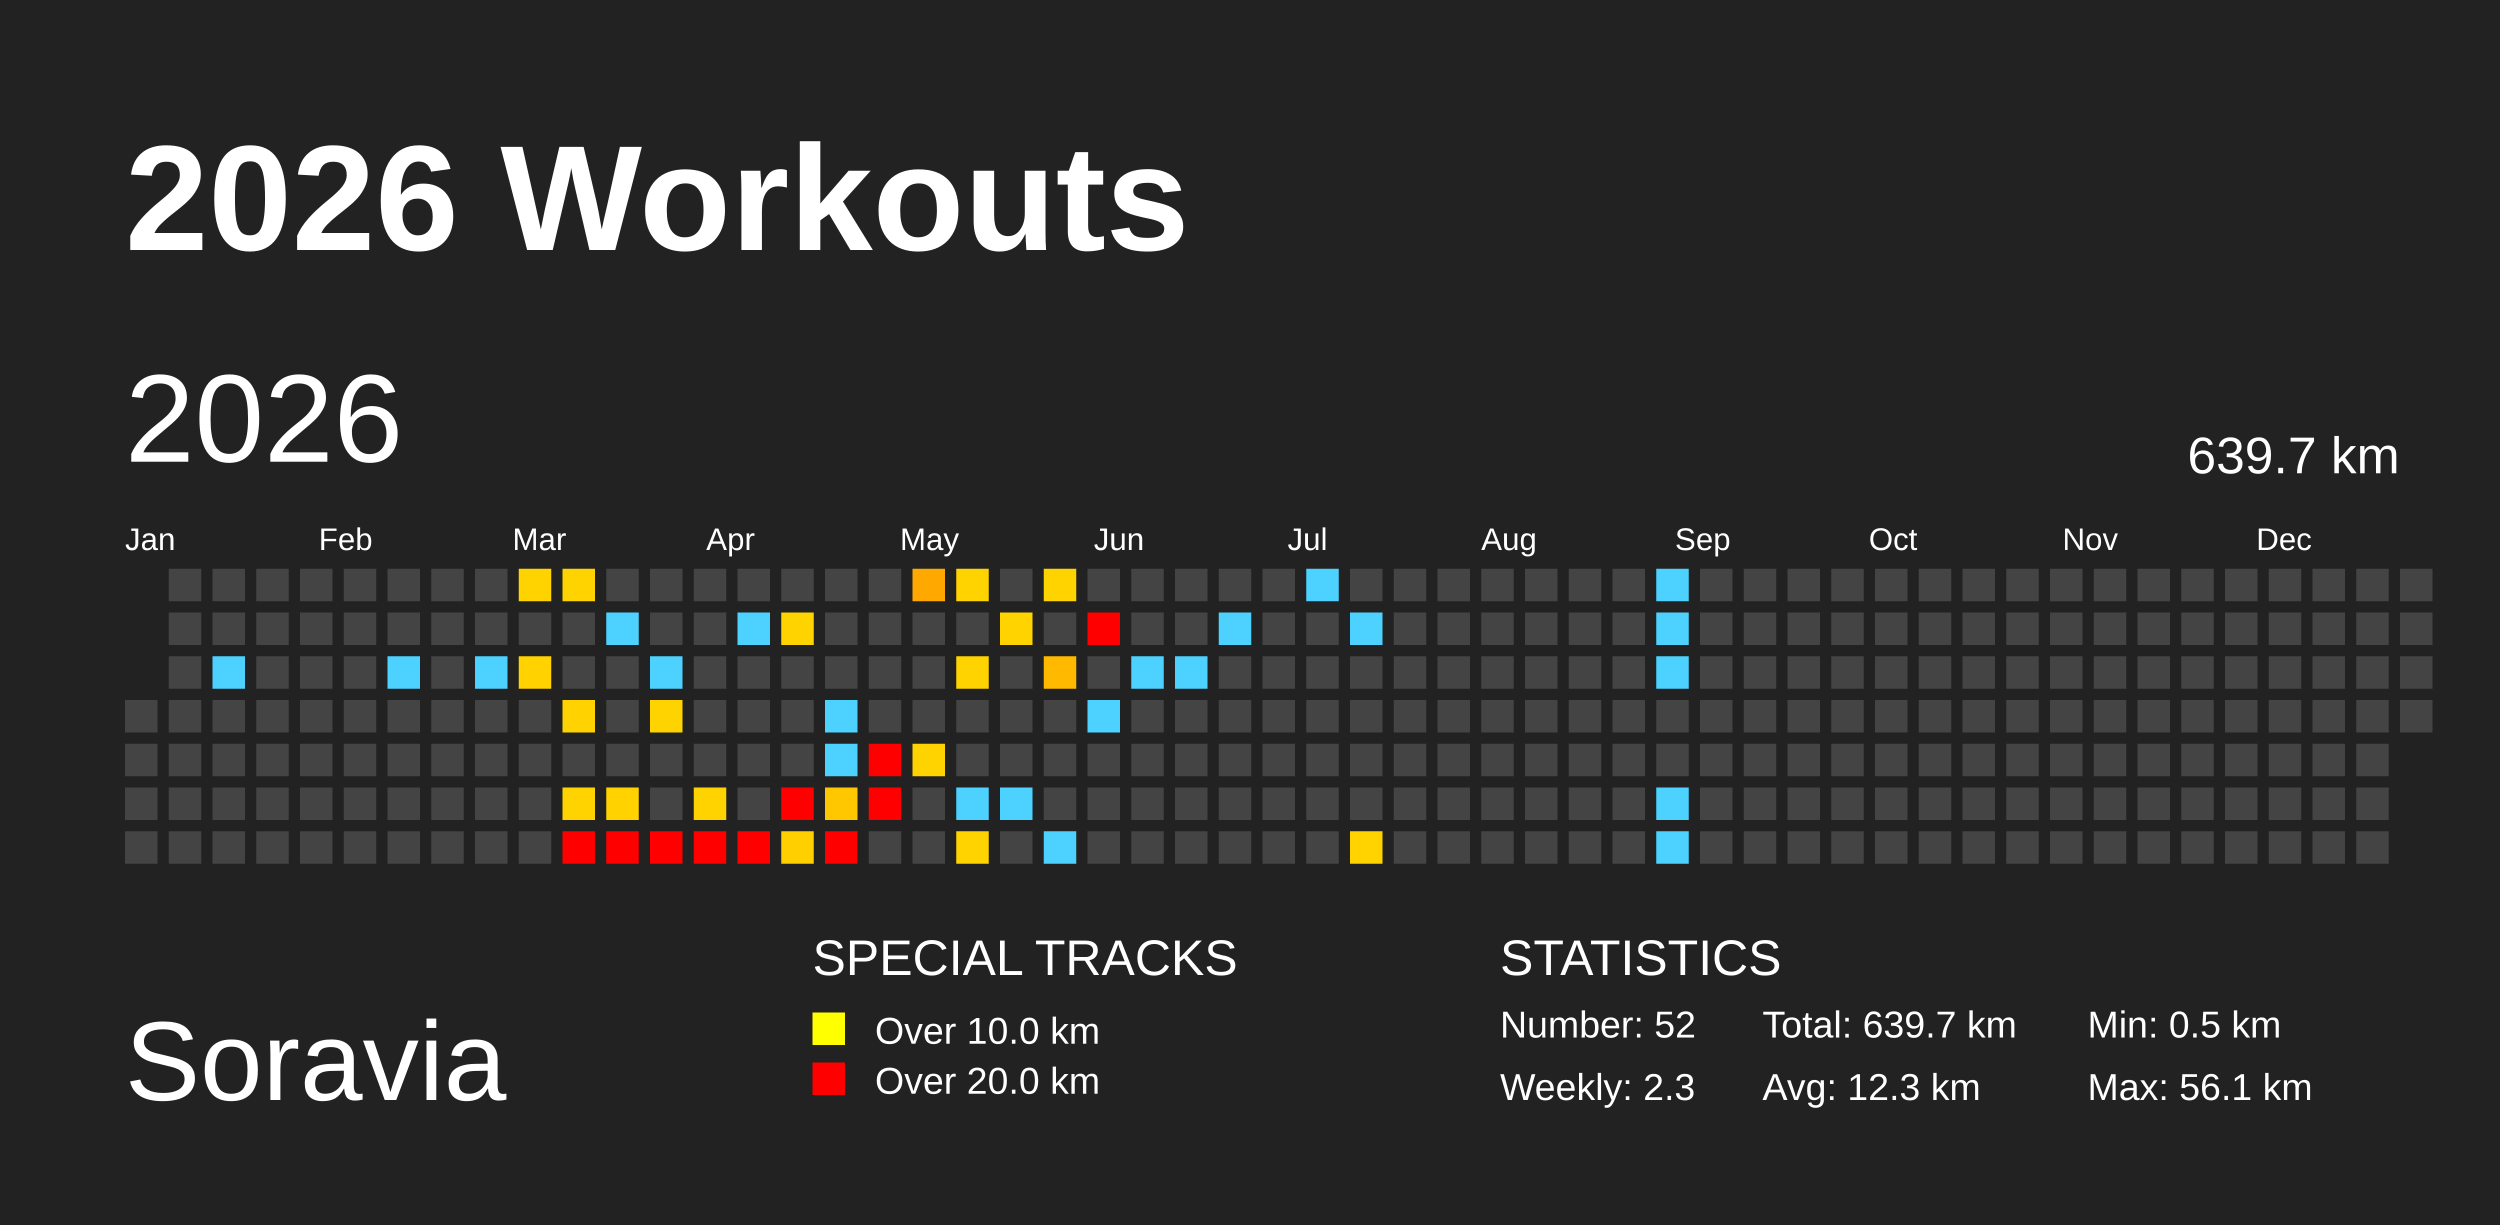
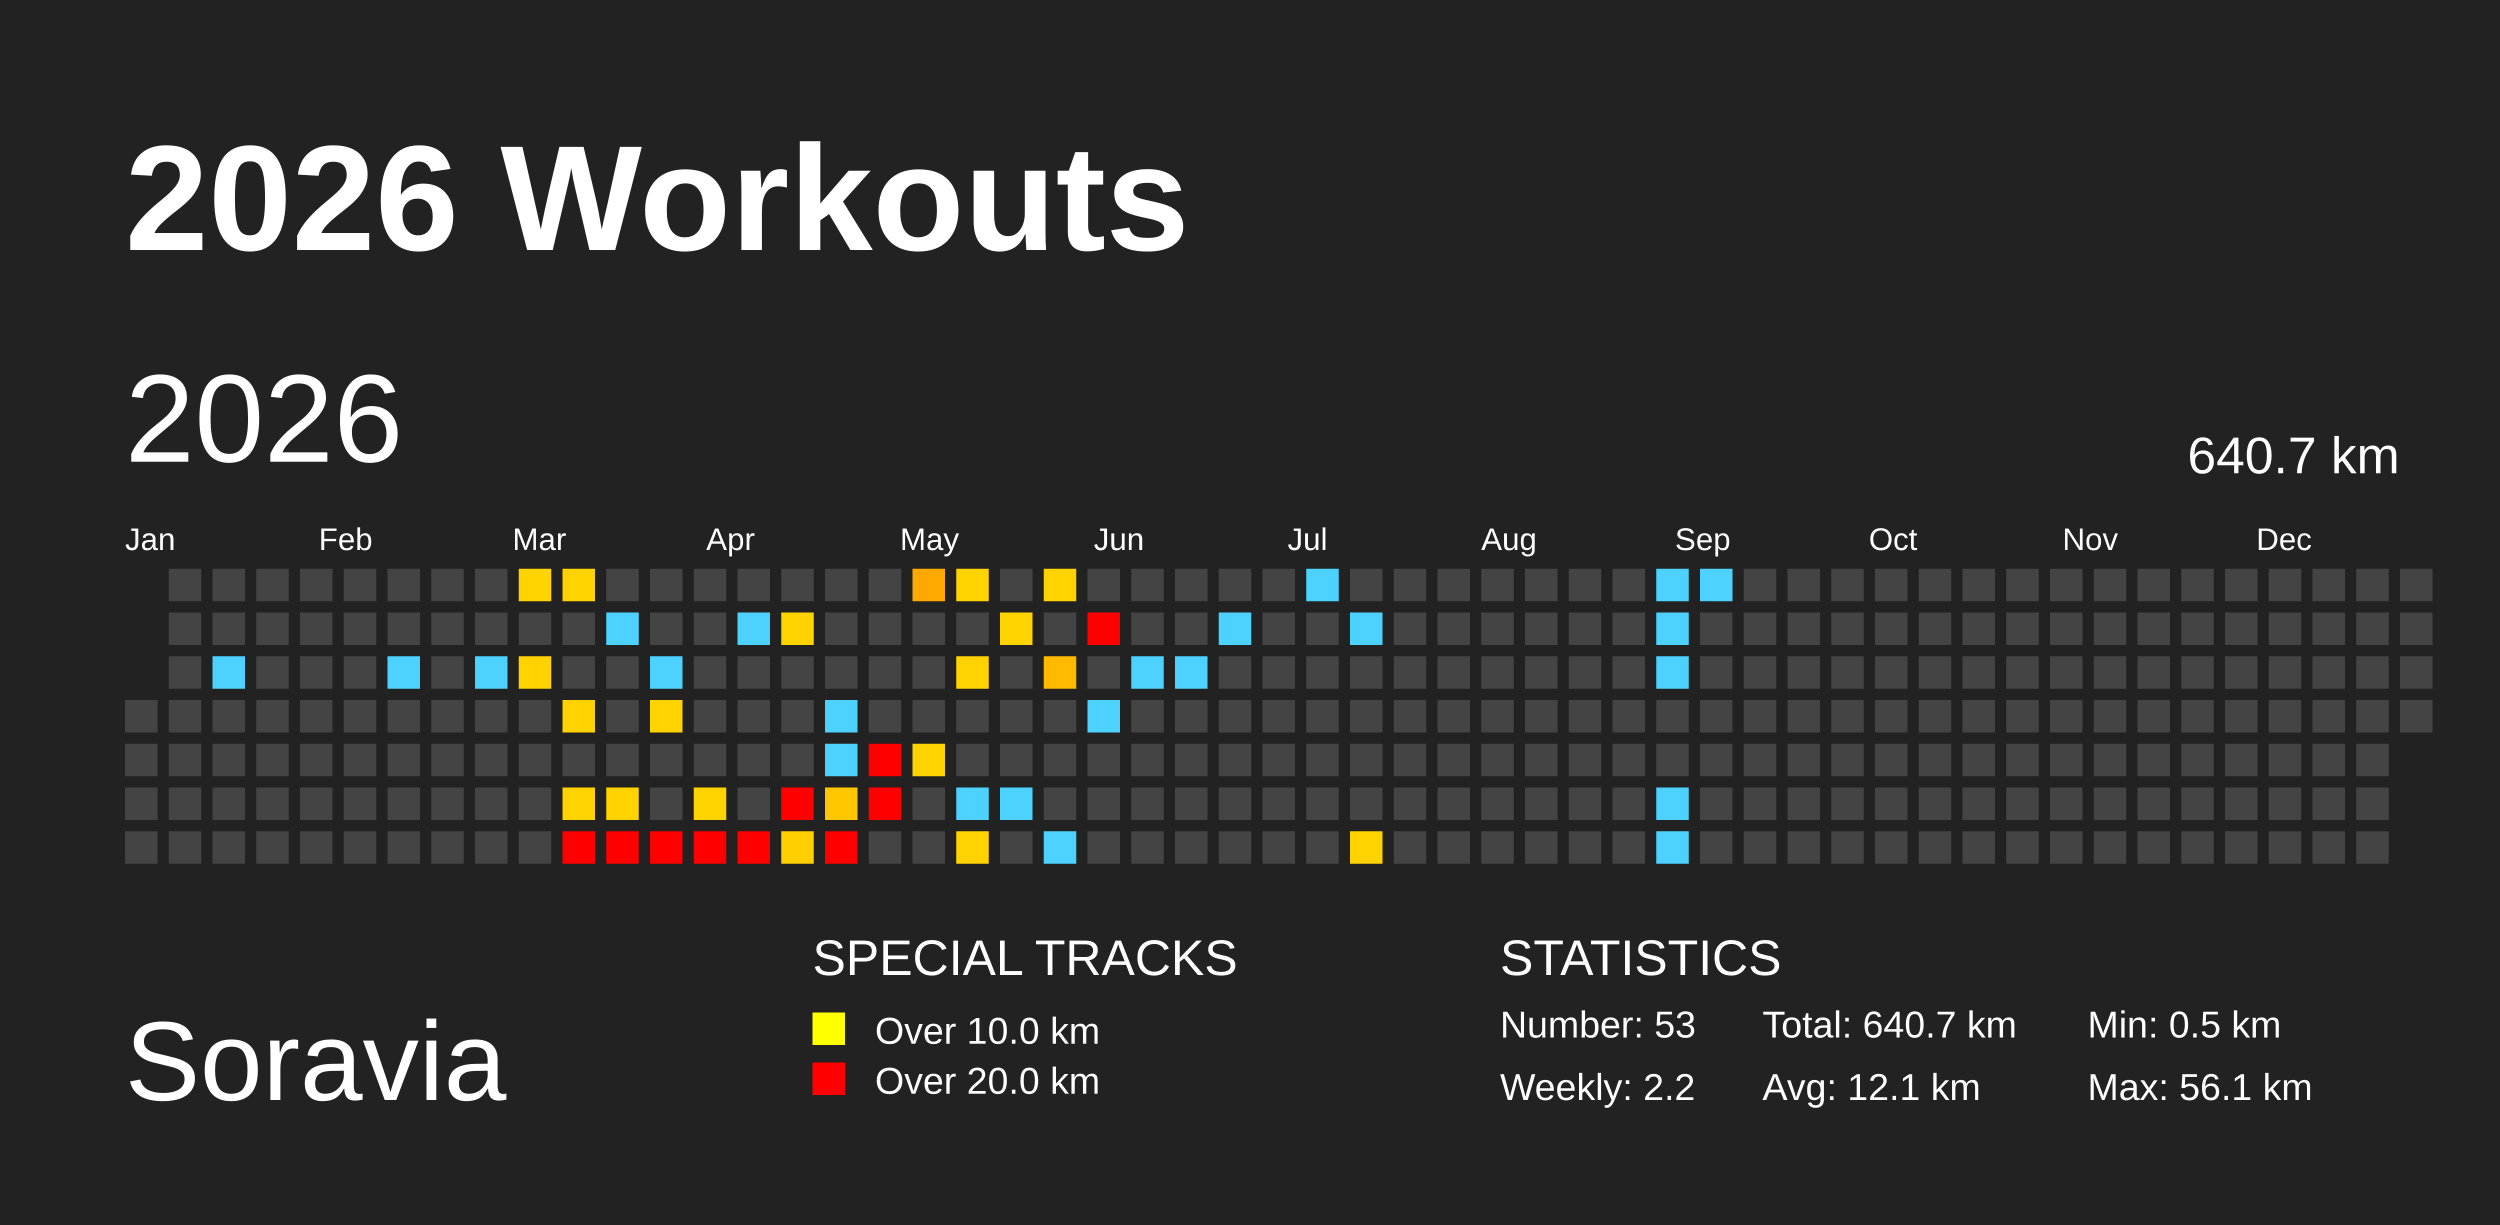
<svg xmlns="http://www.w3.org/2000/svg" baseProfile="full" height="98mm" version="1.1" viewBox="0,0,200,98" width="200mm">
  <defs />
  <rect fill="#222222" height="98" width="200" x="0" y="0" />
  <text fill="#FFFFFF" style="font-size:12px; font-family:Arial; font-weight:bold;" x="10" y="20">2026 Workouts</text>
  <text fill="#FFFFFF" style="font-size:9px; font-family:Arial" x="10" y="88">Soravia</text>
  <text fill="#FFFFFF" style="font-size:4px; font-family:Arial" x="65" y="78">SPECIAL TRACKS</text>
  <rect fill="yellow" height="2.6" width="2.6" x="65" y="81" />
  <text fill="#FFFFFF" style="font-size:3px; font-family:Arial" x="70" y="83.5">Over 10.0 km</text>
  <rect fill="red" height="2.6" width="2.6" x="65" y="85" />
  <text fill="#FFFFFF" style="font-size:3px; font-family:Arial" x="70" y="87.5">Over 20.0 km</text>
  <text fill="#FFFFFF" style="font-size:4px; font-family:Arial" x="120" y="78">STATISTICS</text>
-   <text fill="#FFFFFF" style="font-size:3px; font-family:Arial" x="120" y="83">Number: 52</text>
-   <text fill="#FFFFFF" style="font-size:3px; font-family:Arial" x="120" y="88">Weekly: 2.3</text>
-   <text fill="#FFFFFF" style="font-size:3px; font-family:Arial" x="141" y="83">Total: 639.7 km</text>
-   <text fill="#FFFFFF" style="font-size:3px; font-family:Arial" x="141" y="88">Avg: 12.3 km</text>
+   <text fill="#FFFFFF" style="font-size:3px; font-family:Arial" x="120" y="83">Number: 53</text>
+   <text fill="#FFFFFF" style="font-size:3px; font-family:Arial" x="120" y="88">Weekly: 2.2</text>
+   <text fill="#FFFFFF" style="font-size:3px; font-family:Arial" x="141" y="83">Total: 640.7 km</text>
+   <text fill="#FFFFFF" style="font-size:3px; font-family:Arial" x="141" y="88">Avg: 12.1 km</text>
  <text fill="#FFFFFF" style="font-size:3px; font-family:Arial" x="167" y="83">Min: 0.5 km</text>
  <text fill="#FFFFFF" style="font-size:3px; font-family:Arial" x="167" y="88">Max: 56.1 km</text>
  <text dominant-baseline="hanging" fill="#FFFFFF" style="font-size:10.0px; font-family:Arial;" x="10" y="30">2026</text>
-   <text dominant-baseline="hanging" fill="#FFFFFF" style="font-size:4.125px; font-family:Arial;" x="175" y="35">639.7 km</text>
+   <text dominant-baseline="hanging" fill="#FFFFFF" style="font-size:4.125px; font-family:Arial;" x="175" y="35">640.7 km</text>
  <text fill="#FFFFFF" style="font-size:2.5px; font-family:Arial" x="10.0" y="44">Jan</text>
  <text fill="#FFFFFF" style="font-size:2.5px; font-family:Arial" x="25.5" y="44">Feb</text>
  <text fill="#FFFFFF" style="font-size:2.5px; font-family:Arial" x="41.0" y="44">Mar</text>
  <text fill="#FFFFFF" style="font-size:2.5px; font-family:Arial" x="56.5" y="44">Apr</text>
  <text fill="#FFFFFF" style="font-size:2.5px; font-family:Arial" x="72.0" y="44">May</text>
  <text fill="#FFFFFF" style="font-size:2.5px; font-family:Arial" x="87.5" y="44">Jun</text>
  <text fill="#FFFFFF" style="font-size:2.5px; font-family:Arial" x="103.0" y="44">Jul</text>
  <text fill="#FFFFFF" style="font-size:2.5px; font-family:Arial" x="118.5" y="44">Aug</text>
  <text fill="#FFFFFF" style="font-size:2.5px; font-family:Arial" x="134.0" y="44">Sep</text>
  <text fill="#FFFFFF" style="font-size:2.5px; font-family:Arial" x="149.5" y="44">Oct</text>
  <text fill="#FFFFFF" style="font-size:2.5px; font-family:Arial" x="165.0" y="44">Nov</text>
  <text fill="#FFFFFF" style="font-size:2.5px; font-family:Arial" x="180.5" y="44">Dec</text>
  <rect fill="#444444" height="2.6" width="2.6" x="10.0" y="56.0" />
  <rect fill="#444444" height="2.6" width="2.6" x="10.0" y="59.5" />
  <rect fill="#444444" height="2.6" width="2.6" x="10.0" y="63.0" />
  <rect fill="#444444" height="2.6" width="2.6" x="10.0" y="66.5" />
  <rect fill="#444444" height="2.6" width="2.6" x="13.5" y="45.5" />
  <rect fill="#444444" height="2.6" width="2.6" x="13.5" y="49.0" />
  <rect fill="#444444" height="2.6" width="2.6" x="13.5" y="52.5" />
  <rect fill="#444444" height="2.6" width="2.6" x="13.5" y="56.0" />
  <rect fill="#444444" height="2.6" width="2.6" x="13.5" y="59.5" />
  <rect fill="#444444" height="2.6" width="2.6" x="13.5" y="63.0" />
  <rect fill="#444444" height="2.6" width="2.6" x="13.5" y="66.5" />
  <rect fill="#444444" height="2.6" width="2.6" x="17.0" y="45.5" />
  <rect fill="#444444" height="2.6" width="2.6" x="17.0" y="49.0" />
  <rect fill="#4dd2ff" height="2.6" width="2.6" x="17.0" y="52.5" />
  <rect fill="#444444" height="2.6" width="2.6" x="17.0" y="56.0" />
  <rect fill="#444444" height="2.6" width="2.6" x="17.0" y="59.5" />
  <rect fill="#444444" height="2.6" width="2.6" x="17.0" y="63.0" />
  <rect fill="#444444" height="2.6" width="2.6" x="17.0" y="66.5" />
  <rect fill="#444444" height="2.6" width="2.6" x="20.5" y="45.5" />
  <rect fill="#444444" height="2.6" width="2.6" x="20.5" y="49.0" />
  <rect fill="#444444" height="2.6" width="2.6" x="20.5" y="52.5" />
  <rect fill="#444444" height="2.6" width="2.6" x="20.5" y="56.0" />
  <rect fill="#444444" height="2.6" width="2.6" x="20.5" y="59.5" />
  <rect fill="#444444" height="2.6" width="2.6" x="20.5" y="63.0" />
  <rect fill="#444444" height="2.6" width="2.6" x="20.5" y="66.5" />
  <rect fill="#444444" height="2.6" width="2.6" x="24.0" y="45.5" />
  <rect fill="#444444" height="2.6" width="2.6" x="24.0" y="49.0" />
  <rect fill="#444444" height="2.6" width="2.6" x="24.0" y="52.5" />
  <rect fill="#444444" height="2.6" width="2.6" x="24.0" y="56.0" />
  <rect fill="#444444" height="2.6" width="2.6" x="24.0" y="59.5" />
  <rect fill="#444444" height="2.6" width="2.6" x="24.0" y="63.0" />
  <rect fill="#444444" height="2.6" width="2.6" x="24.0" y="66.5" />
  <rect fill="#444444" height="2.6" width="2.6" x="27.5" y="45.5" />
  <rect fill="#444444" height="2.6" width="2.6" x="27.5" y="49.0" />
  <rect fill="#444444" height="2.6" width="2.6" x="27.5" y="52.5" />
  <rect fill="#444444" height="2.6" width="2.6" x="27.5" y="56.0" />
  <rect fill="#444444" height="2.6" width="2.6" x="27.5" y="59.5" />
  <rect fill="#444444" height="2.6" width="2.6" x="27.5" y="63.0" />
  <rect fill="#444444" height="2.6" width="2.6" x="27.5" y="66.5" />
  <rect fill="#444444" height="2.6" width="2.6" x="31.0" y="45.5" />
  <rect fill="#444444" height="2.6" width="2.6" x="31.0" y="49.0" />
  <rect fill="#4dd2ff" height="2.6" width="2.6" x="31.0" y="52.5" />
  <rect fill="#444444" height="2.6" width="2.6" x="31.0" y="56.0" />
  <rect fill="#444444" height="2.6" width="2.6" x="31.0" y="59.5" />
  <rect fill="#444444" height="2.6" width="2.6" x="31.0" y="63.0" />
  <rect fill="#444444" height="2.6" width="2.6" x="31.0" y="66.5" />
  <rect fill="#444444" height="2.6" width="2.6" x="34.5" y="45.5" />
  <rect fill="#444444" height="2.6" width="2.6" x="34.5" y="49.0" />
  <rect fill="#444444" height="2.6" width="2.6" x="34.5" y="52.5" />
  <rect fill="#444444" height="2.6" width="2.6" x="34.5" y="56.0" />
  <rect fill="#444444" height="2.6" width="2.6" x="34.5" y="59.5" />
  <rect fill="#444444" height="2.6" width="2.6" x="34.5" y="63.0" />
  <rect fill="#444444" height="2.6" width="2.6" x="34.5" y="66.5" />
  <rect fill="#444444" height="2.6" width="2.6" x="38.0" y="45.5" />
  <rect fill="#444444" height="2.6" width="2.6" x="38.0" y="49.0" />
  <rect fill="#4dd2ff" height="2.6" width="2.6" x="38.0" y="52.5" />
  <rect fill="#444444" height="2.6" width="2.6" x="38.0" y="56.0" />
  <rect fill="#444444" height="2.6" width="2.6" x="38.0" y="59.5" />
  <rect fill="#444444" height="2.6" width="2.6" x="38.0" y="63.0" />
  <rect fill="#444444" height="2.6" width="2.6" x="38.0" y="66.5" />
  <rect fill="#ffd300" height="2.6" width="2.6" x="41.5" y="45.5" />
  <rect fill="#444444" height="2.6" width="2.6" x="41.5" y="49.0" />
  <rect fill="#ffd200" height="2.6" width="2.6" x="41.5" y="52.5" />
  <rect fill="#444444" height="2.6" width="2.6" x="41.5" y="56.0" />
  <rect fill="#444444" height="2.6" width="2.6" x="41.5" y="59.5" />
  <rect fill="#444444" height="2.6" width="2.6" x="41.5" y="63.0" />
  <rect fill="#444444" height="2.6" width="2.6" x="41.5" y="66.5" />
  <rect fill="#ffd300" height="2.6" width="2.6" x="45.0" y="45.5" />
  <rect fill="#444444" height="2.6" width="2.6" x="45.0" y="49.0" />
  <rect fill="#444444" height="2.6" width="2.6" x="45.0" y="52.5" />
  <rect fill="#ffd200" height="2.6" width="2.6" x="45.0" y="56.0" />
  <rect fill="#444444" height="2.6" width="2.6" x="45.0" y="59.5" />
  <rect fill="#ffd300" height="2.6" width="2.6" x="45.0" y="63.0" />
  <rect fill="red" height="2.6" width="2.6" x="45.0" y="66.5" />
  <rect fill="#444444" height="2.6" width="2.6" x="48.5" y="45.5" />
  <rect fill="#4dd2ff" height="2.6" width="2.6" x="48.5" y="49.0" />
  <rect fill="#444444" height="2.6" width="2.6" x="48.5" y="52.5" />
  <rect fill="#444444" height="2.6" width="2.6" x="48.5" y="56.0" />
  <rect fill="#444444" height="2.6" width="2.6" x="48.5" y="59.5" />
  <rect fill="#ffd200" height="2.6" width="2.6" x="48.5" y="63.0" />
  <rect fill="red" height="2.6" width="2.6" x="48.5" y="66.5" />
  <rect fill="#444444" height="2.6" width="2.6" x="52.0" y="45.5" />
  <rect fill="#444444" height="2.6" width="2.6" x="52.0" y="49.0" />
  <rect fill="#4dd2ff" height="2.6" width="2.6" x="52.0" y="52.5" />
  <rect fill="#ffd300" height="2.6" width="2.6" x="52.0" y="56.0" />
  <rect fill="#444444" height="2.6" width="2.6" x="52.0" y="59.5" />
  <rect fill="#444444" height="2.6" width="2.6" x="52.0" y="63.0" />
  <rect fill="red" height="2.6" width="2.6" x="52.0" y="66.5" />
  <rect fill="#444444" height="2.6" width="2.6" x="55.5" y="45.5" />
  <rect fill="#444444" height="2.6" width="2.6" x="55.5" y="49.0" />
  <rect fill="#444444" height="2.6" width="2.6" x="55.5" y="52.5" />
  <rect fill="#444444" height="2.6" width="2.6" x="55.5" y="56.0" />
  <rect fill="#444444" height="2.6" width="2.6" x="55.5" y="59.5" />
  <rect fill="#ffd300" height="2.6" width="2.6" x="55.5" y="63.0" />
  <rect fill="red" height="2.6" width="2.6" x="55.5" y="66.5" />
  <rect fill="#444444" height="2.6" width="2.6" x="59.0" y="45.5" />
  <rect fill="#4dd2ff" height="2.6" width="2.6" x="59.0" y="49.0" />
  <rect fill="#444444" height="2.6" width="2.6" x="59.0" y="52.5" />
  <rect fill="#444444" height="2.6" width="2.6" x="59.0" y="56.0" />
  <rect fill="#444444" height="2.6" width="2.6" x="59.0" y="59.5" />
  <rect fill="#444444" height="2.6" width="2.6" x="59.0" y="63.0" />
  <rect fill="red" height="2.6" width="2.6" x="59.0" y="66.5" />
  <rect fill="#444444" height="2.6" width="2.6" x="62.5" y="45.5" />
  <rect fill="#ffd300" height="2.6" width="2.6" x="62.5" y="49.0" />
  <rect fill="#444444" height="2.6" width="2.6" x="62.5" y="52.5" />
  <rect fill="#444444" height="2.6" width="2.6" x="62.5" y="56.0" />
  <rect fill="#444444" height="2.6" width="2.6" x="62.5" y="59.5" />
  <rect fill="red" height="2.6" width="2.6" x="62.5" y="63.0" />
  <rect fill="#ffcf00" height="2.6" width="2.6" x="62.5" y="66.5" />
  <rect fill="#444444" height="2.6" width="2.6" x="66.0" y="45.5" />
  <rect fill="#444444" height="2.6" width="2.6" x="66.0" y="49.0" />
  <rect fill="#444444" height="2.6" width="2.6" x="66.0" y="52.5" />
  <rect fill="#4dd2ff" height="2.6" width="2.6" x="66.0" y="56.0" />
  <rect fill="#4dd2ff" height="2.6" width="2.6" x="66.0" y="59.5" />
  <rect fill="#ffc700" height="2.6" width="2.6" x="66.0" y="63.0" />
  <rect fill="red" height="2.6" width="2.6" x="66.0" y="66.5" />
  <rect fill="#444444" height="2.6" width="2.6" x="69.5" y="45.5" />
  <rect fill="#444444" height="2.6" width="2.6" x="69.5" y="49.0" />
  <rect fill="#444444" height="2.6" width="2.6" x="69.5" y="52.5" />
  <rect fill="#444444" height="2.6" width="2.6" x="69.5" y="56.0" />
  <rect fill="red" height="2.6" width="2.6" x="69.5" y="59.5" />
  <rect fill="red" height="2.6" width="2.6" x="69.5" y="63.0" />
  <rect fill="#444444" height="2.6" width="2.6" x="69.5" y="66.5" />
  <rect fill="#ffa800" height="2.6" width="2.6" x="73.0" y="45.5" />
  <rect fill="#444444" height="2.6" width="2.6" x="73.0" y="49.0" />
  <rect fill="#444444" height="2.6" width="2.6" x="73.0" y="52.5" />
  <rect fill="#444444" height="2.6" width="2.6" x="73.0" y="56.0" />
  <rect fill="#ffd300" height="2.6" width="2.6" x="73.0" y="59.5" />
  <rect fill="#444444" height="2.6" width="2.6" x="73.0" y="63.0" />
  <rect fill="#444444" height="2.6" width="2.6" x="73.0" y="66.5" />
  <rect fill="#ffd300" height="2.6" width="2.6" x="76.5" y="45.5" />
  <rect fill="#444444" height="2.6" width="2.6" x="76.5" y="49.0" />
  <rect fill="#ffd300" height="2.6" width="2.6" x="76.5" y="52.5" />
  <rect fill="#444444" height="2.6" width="2.6" x="76.5" y="56.0" />
  <rect fill="#444444" height="2.6" width="2.6" x="76.5" y="59.5" />
  <rect fill="#4dd2ff" height="2.6" width="2.6" x="76.5" y="63.0" />
  <rect fill="#ffd300" height="2.6" width="2.6" x="76.5" y="66.5" />
  <rect fill="#444444" height="2.6" width="2.6" x="80.0" y="45.5" />
  <rect fill="#ffd300" height="2.6" width="2.6" x="80.0" y="49.0" />
  <rect fill="#444444" height="2.6" width="2.6" x="80.0" y="52.5" />
  <rect fill="#444444" height="2.6" width="2.6" x="80.0" y="56.0" />
  <rect fill="#444444" height="2.6" width="2.6" x="80.0" y="59.5" />
  <rect fill="#4dd2ff" height="2.6" width="2.6" x="80.0" y="63.0" />
  <rect fill="#444444" height="2.6" width="2.6" x="80.0" y="66.5" />
  <rect fill="#ffd300" height="2.6" width="2.6" x="83.5" y="45.5" />
  <rect fill="#444444" height="2.6" width="2.6" x="83.5" y="49.0" />
  <rect fill="#ffba00" height="2.6" width="2.6" x="83.5" y="52.5" />
  <rect fill="#444444" height="2.6" width="2.6" x="83.5" y="56.0" />
  <rect fill="#444444" height="2.6" width="2.6" x="83.5" y="59.5" />
  <rect fill="#444444" height="2.6" width="2.6" x="83.5" y="63.0" />
  <rect fill="#4dd2ff" height="2.6" width="2.6" x="83.5" y="66.5" />
  <rect fill="#444444" height="2.6" width="2.6" x="87.0" y="45.5" />
  <rect fill="red" height="2.6" width="2.6" x="87.0" y="49.0" />
  <rect fill="#444444" height="2.6" width="2.6" x="87.0" y="52.5" />
  <rect fill="#4dd2ff" height="2.6" width="2.6" x="87.0" y="56.0" />
  <rect fill="#444444" height="2.6" width="2.6" x="87.0" y="59.5" />
  <rect fill="#444444" height="2.6" width="2.6" x="87.0" y="63.0" />
  <rect fill="#444444" height="2.6" width="2.6" x="87.0" y="66.5" />
  <rect fill="#444444" height="2.6" width="2.6" x="90.5" y="45.5" />
  <rect fill="#444444" height="2.6" width="2.6" x="90.5" y="49.0" />
  <rect fill="#4dd2ff" height="2.6" width="2.6" x="90.5" y="52.5" />
  <rect fill="#444444" height="2.6" width="2.6" x="90.5" y="56.0" />
  <rect fill="#444444" height="2.6" width="2.6" x="90.5" y="59.5" />
  <rect fill="#444444" height="2.6" width="2.6" x="90.5" y="63.0" />
  <rect fill="#444444" height="2.6" width="2.6" x="90.5" y="66.5" />
  <rect fill="#444444" height="2.6" width="2.6" x="94.0" y="45.5" />
  <rect fill="#444444" height="2.6" width="2.6" x="94.0" y="49.0" />
  <rect fill="#4dd2ff" height="2.6" width="2.6" x="94.0" y="52.5" />
  <rect fill="#444444" height="2.6" width="2.6" x="94.0" y="56.0" />
  <rect fill="#444444" height="2.6" width="2.6" x="94.0" y="59.5" />
  <rect fill="#444444" height="2.6" width="2.6" x="94.0" y="63.0" />
  <rect fill="#444444" height="2.6" width="2.6" x="94.0" y="66.5" />
  <rect fill="#444444" height="2.6" width="2.6" x="97.5" y="45.5" />
  <rect fill="#4dd2ff" height="2.6" width="2.6" x="97.5" y="49.0" />
  <rect fill="#444444" height="2.6" width="2.6" x="97.5" y="52.5" />
  <rect fill="#444444" height="2.6" width="2.6" x="97.5" y="56.0" />
  <rect fill="#444444" height="2.6" width="2.6" x="97.5" y="59.5" />
  <rect fill="#444444" height="2.6" width="2.6" x="97.5" y="63.0" />
  <rect fill="#444444" height="2.6" width="2.6" x="97.5" y="66.5" />
  <rect fill="#444444" height="2.6" width="2.6" x="101.0" y="45.5" />
  <rect fill="#444444" height="2.6" width="2.6" x="101.0" y="49.0" />
  <rect fill="#444444" height="2.6" width="2.6" x="101.0" y="52.5" />
  <rect fill="#444444" height="2.6" width="2.6" x="101.0" y="56.0" />
  <rect fill="#444444" height="2.6" width="2.6" x="101.0" y="59.5" />
  <rect fill="#444444" height="2.6" width="2.6" x="101.0" y="63.0" />
  <rect fill="#444444" height="2.6" width="2.6" x="101.0" y="66.5" />
  <rect fill="#4dd2ff" height="2.6" width="2.6" x="104.5" y="45.5" />
  <rect fill="#444444" height="2.6" width="2.6" x="104.5" y="49.0" />
  <rect fill="#444444" height="2.6" width="2.6" x="104.5" y="52.5" />
  <rect fill="#444444" height="2.6" width="2.6" x="104.5" y="56.0" />
  <rect fill="#444444" height="2.6" width="2.6" x="104.5" y="59.5" />
  <rect fill="#444444" height="2.6" width="2.6" x="104.5" y="63.0" />
  <rect fill="#444444" height="2.6" width="2.6" x="104.5" y="66.5" />
  <rect fill="#444444" height="2.6" width="2.6" x="108.0" y="45.5" />
  <rect fill="#4dd2ff" height="2.6" width="2.6" x="108.0" y="49.0" />
  <rect fill="#444444" height="2.6" width="2.6" x="108.0" y="52.5" />
  <rect fill="#444444" height="2.6" width="2.6" x="108.0" y="56.0" />
  <rect fill="#444444" height="2.6" width="2.6" x="108.0" y="59.5" />
  <rect fill="#444444" height="2.6" width="2.6" x="108.0" y="63.0" />
  <rect fill="#ffd300" height="2.6" width="2.6" x="108.0" y="66.5" />
  <rect fill="#444444" height="2.6" width="2.6" x="111.5" y="45.5" />
  <rect fill="#444444" height="2.6" width="2.6" x="111.5" y="49.0" />
  <rect fill="#444444" height="2.6" width="2.6" x="111.5" y="52.5" />
  <rect fill="#444444" height="2.6" width="2.6" x="111.5" y="56.0" />
  <rect fill="#444444" height="2.6" width="2.6" x="111.5" y="59.5" />
  <rect fill="#444444" height="2.6" width="2.6" x="111.5" y="63.0" />
  <rect fill="#444444" height="2.6" width="2.6" x="111.5" y="66.5" />
  <rect fill="#444444" height="2.6" width="2.6" x="115.0" y="45.5" />
  <rect fill="#444444" height="2.6" width="2.6" x="115.0" y="49.0" />
  <rect fill="#444444" height="2.6" width="2.6" x="115.0" y="52.5" />
  <rect fill="#444444" height="2.6" width="2.6" x="115.0" y="56.0" />
  <rect fill="#444444" height="2.6" width="2.6" x="115.0" y="59.5" />
  <rect fill="#444444" height="2.6" width="2.6" x="115.0" y="63.0" />
  <rect fill="#444444" height="2.6" width="2.6" x="115.0" y="66.5" />
  <rect fill="#444444" height="2.6" width="2.6" x="118.5" y="45.5" />
  <rect fill="#444444" height="2.6" width="2.6" x="118.5" y="49.0" />
  <rect fill="#444444" height="2.6" width="2.6" x="118.5" y="52.5" />
  <rect fill="#444444" height="2.6" width="2.6" x="118.5" y="56.0" />
  <rect fill="#444444" height="2.6" width="2.6" x="118.5" y="59.5" />
  <rect fill="#444444" height="2.6" width="2.6" x="118.5" y="63.0" />
  <rect fill="#444444" height="2.6" width="2.6" x="118.5" y="66.5" />
  <rect fill="#444444" height="2.6" width="2.6" x="122.0" y="45.5" />
  <rect fill="#444444" height="2.6" width="2.6" x="122.0" y="49.0" />
  <rect fill="#444444" height="2.6" width="2.6" x="122.0" y="52.5" />
  <rect fill="#444444" height="2.6" width="2.6" x="122.0" y="56.0" />
  <rect fill="#444444" height="2.6" width="2.6" x="122.0" y="59.5" />
  <rect fill="#444444" height="2.6" width="2.6" x="122.0" y="63.0" />
  <rect fill="#444444" height="2.6" width="2.6" x="122.0" y="66.5" />
  <rect fill="#444444" height="2.6" width="2.6" x="125.5" y="45.5" />
  <rect fill="#444444" height="2.6" width="2.6" x="125.5" y="49.0" />
  <rect fill="#444444" height="2.6" width="2.6" x="125.5" y="52.5" />
  <rect fill="#444444" height="2.6" width="2.6" x="125.5" y="56.0" />
  <rect fill="#444444" height="2.6" width="2.6" x="125.5" y="59.5" />
  <rect fill="#444444" height="2.6" width="2.6" x="125.5" y="63.0" />
  <rect fill="#444444" height="2.6" width="2.6" x="125.5" y="66.5" />
  <rect fill="#444444" height="2.6" width="2.6" x="129.0" y="45.5" />
  <rect fill="#444444" height="2.6" width="2.6" x="129.0" y="49.0" />
  <rect fill="#444444" height="2.6" width="2.6" x="129.0" y="52.5" />
  <rect fill="#444444" height="2.6" width="2.6" x="129.0" y="56.0" />
  <rect fill="#444444" height="2.6" width="2.6" x="129.0" y="59.5" />
  <rect fill="#444444" height="2.6" width="2.6" x="129.0" y="63.0" />
  <rect fill="#444444" height="2.6" width="2.6" x="129.0" y="66.5" />
  <rect fill="#4dd2ff" height="2.6" width="2.6" x="132.5" y="45.5" />
  <rect fill="#4dd2ff" height="2.6" width="2.6" x="132.5" y="49.0" />
  <rect fill="#4dd2ff" height="2.6" width="2.6" x="132.5" y="52.5" />
  <rect fill="#444444" height="2.6" width="2.6" x="132.5" y="56.0" />
  <rect fill="#444444" height="2.6" width="2.6" x="132.5" y="59.5" />
  <rect fill="#4dd2ff" height="2.6" width="2.6" x="132.5" y="63.0" />
  <rect fill="#4dd2ff" height="2.6" width="2.6" x="132.5" y="66.5" />
-   <rect fill="#444444" height="2.6" width="2.6" x="136.0" y="45.5" />
+   <rect fill="#4dd2ff" height="2.6" width="2.6" x="136.0" y="45.5" />
  <rect fill="#444444" height="2.6" width="2.6" x="136.0" y="49.0" />
  <rect fill="#444444" height="2.6" width="2.6" x="136.0" y="52.5" />
  <rect fill="#444444" height="2.6" width="2.6" x="136.0" y="56.0" />
  <rect fill="#444444" height="2.6" width="2.6" x="136.0" y="59.5" />
  <rect fill="#444444" height="2.6" width="2.6" x="136.0" y="63.0" />
  <rect fill="#444444" height="2.6" width="2.6" x="136.0" y="66.5" />
  <rect fill="#444444" height="2.6" width="2.6" x="139.5" y="45.5" />
  <rect fill="#444444" height="2.6" width="2.6" x="139.5" y="49.0" />
  <rect fill="#444444" height="2.6" width="2.6" x="139.5" y="52.5" />
  <rect fill="#444444" height="2.6" width="2.6" x="139.5" y="56.0" />
  <rect fill="#444444" height="2.6" width="2.6" x="139.5" y="59.5" />
  <rect fill="#444444" height="2.6" width="2.6" x="139.5" y="63.0" />
  <rect fill="#444444" height="2.6" width="2.6" x="139.5" y="66.5" />
  <rect fill="#444444" height="2.6" width="2.6" x="143.0" y="45.5" />
  <rect fill="#444444" height="2.6" width="2.6" x="143.0" y="49.0" />
  <rect fill="#444444" height="2.6" width="2.6" x="143.0" y="52.5" />
  <rect fill="#444444" height="2.6" width="2.6" x="143.0" y="56.0" />
  <rect fill="#444444" height="2.6" width="2.6" x="143.0" y="59.5" />
  <rect fill="#444444" height="2.6" width="2.6" x="143.0" y="63.0" />
  <rect fill="#444444" height="2.6" width="2.6" x="143.0" y="66.5" />
  <rect fill="#444444" height="2.6" width="2.6" x="146.5" y="45.5" />
  <rect fill="#444444" height="2.6" width="2.6" x="146.5" y="49.0" />
  <rect fill="#444444" height="2.6" width="2.6" x="146.5" y="52.5" />
  <rect fill="#444444" height="2.6" width="2.6" x="146.5" y="56.0" />
  <rect fill="#444444" height="2.6" width="2.6" x="146.5" y="59.5" />
  <rect fill="#444444" height="2.6" width="2.6" x="146.5" y="63.0" />
  <rect fill="#444444" height="2.6" width="2.6" x="146.5" y="66.5" />
  <rect fill="#444444" height="2.6" width="2.6" x="150.0" y="45.5" />
  <rect fill="#444444" height="2.6" width="2.6" x="150.0" y="49.0" />
  <rect fill="#444444" height="2.6" width="2.6" x="150.0" y="52.5" />
  <rect fill="#444444" height="2.6" width="2.6" x="150.0" y="56.0" />
  <rect fill="#444444" height="2.6" width="2.6" x="150.0" y="59.5" />
  <rect fill="#444444" height="2.6" width="2.6" x="150.0" y="63.0" />
  <rect fill="#444444" height="2.6" width="2.6" x="150.0" y="66.5" />
  <rect fill="#444444" height="2.6" width="2.6" x="153.5" y="45.5" />
  <rect fill="#444444" height="2.6" width="2.6" x="153.5" y="49.0" />
  <rect fill="#444444" height="2.6" width="2.6" x="153.5" y="52.5" />
  <rect fill="#444444" height="2.6" width="2.6" x="153.5" y="56.0" />
  <rect fill="#444444" height="2.6" width="2.6" x="153.5" y="59.5" />
  <rect fill="#444444" height="2.6" width="2.6" x="153.5" y="63.0" />
  <rect fill="#444444" height="2.6" width="2.6" x="153.5" y="66.5" />
  <rect fill="#444444" height="2.6" width="2.6" x="157.0" y="45.5" />
  <rect fill="#444444" height="2.6" width="2.6" x="157.0" y="49.0" />
  <rect fill="#444444" height="2.6" width="2.6" x="157.0" y="52.5" />
  <rect fill="#444444" height="2.6" width="2.6" x="157.0" y="56.0" />
  <rect fill="#444444" height="2.6" width="2.6" x="157.0" y="59.5" />
  <rect fill="#444444" height="2.6" width="2.6" x="157.0" y="63.0" />
  <rect fill="#444444" height="2.6" width="2.6" x="157.0" y="66.5" />
  <rect fill="#444444" height="2.6" width="2.6" x="160.5" y="45.5" />
  <rect fill="#444444" height="2.6" width="2.6" x="160.5" y="49.0" />
  <rect fill="#444444" height="2.6" width="2.6" x="160.5" y="52.5" />
  <rect fill="#444444" height="2.6" width="2.6" x="160.5" y="56.0" />
  <rect fill="#444444" height="2.6" width="2.6" x="160.5" y="59.5" />
  <rect fill="#444444" height="2.6" width="2.6" x="160.5" y="63.0" />
  <rect fill="#444444" height="2.6" width="2.6" x="160.5" y="66.5" />
  <rect fill="#444444" height="2.6" width="2.6" x="164.0" y="45.5" />
  <rect fill="#444444" height="2.6" width="2.6" x="164.0" y="49.0" />
  <rect fill="#444444" height="2.6" width="2.6" x="164.0" y="52.5" />
  <rect fill="#444444" height="2.6" width="2.6" x="164.0" y="56.0" />
  <rect fill="#444444" height="2.6" width="2.6" x="164.0" y="59.5" />
  <rect fill="#444444" height="2.6" width="2.6" x="164.0" y="63.0" />
  <rect fill="#444444" height="2.6" width="2.6" x="164.0" y="66.5" />
  <rect fill="#444444" height="2.6" width="2.6" x="167.5" y="45.5" />
  <rect fill="#444444" height="2.6" width="2.6" x="167.5" y="49.0" />
  <rect fill="#444444" height="2.6" width="2.6" x="167.5" y="52.5" />
  <rect fill="#444444" height="2.6" width="2.6" x="167.5" y="56.0" />
  <rect fill="#444444" height="2.6" width="2.6" x="167.5" y="59.5" />
  <rect fill="#444444" height="2.6" width="2.6" x="167.5" y="63.0" />
  <rect fill="#444444" height="2.6" width="2.6" x="167.5" y="66.5" />
  <rect fill="#444444" height="2.6" width="2.6" x="171.0" y="45.5" />
  <rect fill="#444444" height="2.6" width="2.6" x="171.0" y="49.0" />
  <rect fill="#444444" height="2.6" width="2.6" x="171.0" y="52.5" />
  <rect fill="#444444" height="2.6" width="2.6" x="171.0" y="56.0" />
  <rect fill="#444444" height="2.6" width="2.6" x="171.0" y="59.5" />
  <rect fill="#444444" height="2.6" width="2.6" x="171.0" y="63.0" />
  <rect fill="#444444" height="2.6" width="2.6" x="171.0" y="66.5" />
  <rect fill="#444444" height="2.6" width="2.6" x="174.5" y="45.5" />
  <rect fill="#444444" height="2.6" width="2.6" x="174.5" y="49.0" />
  <rect fill="#444444" height="2.6" width="2.6" x="174.5" y="52.5" />
  <rect fill="#444444" height="2.6" width="2.6" x="174.5" y="56.0" />
  <rect fill="#444444" height="2.6" width="2.6" x="174.5" y="59.5" />
  <rect fill="#444444" height="2.6" width="2.6" x="174.5" y="63.0" />
  <rect fill="#444444" height="2.6" width="2.6" x="174.5" y="66.5" />
  <rect fill="#444444" height="2.6" width="2.6" x="178.0" y="45.5" />
  <rect fill="#444444" height="2.6" width="2.6" x="178.0" y="49.0" />
  <rect fill="#444444" height="2.6" width="2.6" x="178.0" y="52.5" />
  <rect fill="#444444" height="2.6" width="2.6" x="178.0" y="56.0" />
  <rect fill="#444444" height="2.6" width="2.6" x="178.0" y="59.5" />
  <rect fill="#444444" height="2.6" width="2.6" x="178.0" y="63.0" />
  <rect fill="#444444" height="2.6" width="2.6" x="178.0" y="66.5" />
  <rect fill="#444444" height="2.6" width="2.6" x="181.5" y="45.5" />
  <rect fill="#444444" height="2.6" width="2.6" x="181.5" y="49.0" />
  <rect fill="#444444" height="2.6" width="2.6" x="181.5" y="52.5" />
  <rect fill="#444444" height="2.6" width="2.6" x="181.5" y="56.0" />
  <rect fill="#444444" height="2.6" width="2.6" x="181.5" y="59.5" />
  <rect fill="#444444" height="2.6" width="2.6" x="181.5" y="63.0" />
  <rect fill="#444444" height="2.6" width="2.6" x="181.5" y="66.5" />
  <rect fill="#444444" height="2.6" width="2.6" x="185.0" y="45.5" />
  <rect fill="#444444" height="2.6" width="2.6" x="185.0" y="49.0" />
  <rect fill="#444444" height="2.6" width="2.6" x="185.0" y="52.5" />
  <rect fill="#444444" height="2.6" width="2.6" x="185.0" y="56.0" />
  <rect fill="#444444" height="2.6" width="2.6" x="185.0" y="59.5" />
  <rect fill="#444444" height="2.6" width="2.6" x="185.0" y="63.0" />
  <rect fill="#444444" height="2.6" width="2.6" x="185.0" y="66.5" />
  <rect fill="#444444" height="2.6" width="2.6" x="188.5" y="45.5" />
  <rect fill="#444444" height="2.6" width="2.6" x="188.5" y="49.0" />
  <rect fill="#444444" height="2.6" width="2.6" x="188.5" y="52.5" />
  <rect fill="#444444" height="2.6" width="2.6" x="188.5" y="56.0" />
  <rect fill="#444444" height="2.6" width="2.6" x="188.5" y="59.5" />
  <rect fill="#444444" height="2.6" width="2.6" x="188.5" y="63.0" />
  <rect fill="#444444" height="2.6" width="2.6" x="188.5" y="66.5" />
  <rect fill="#444444" height="2.6" width="2.6" x="192.0" y="45.5" />
  <rect fill="#444444" height="2.6" width="2.6" x="192.0" y="49.0" />
  <rect fill="#444444" height="2.6" width="2.6" x="192.0" y="52.5" />
  <rect fill="#444444" height="2.6" width="2.6" x="192.0" y="56.0" />
</svg>
